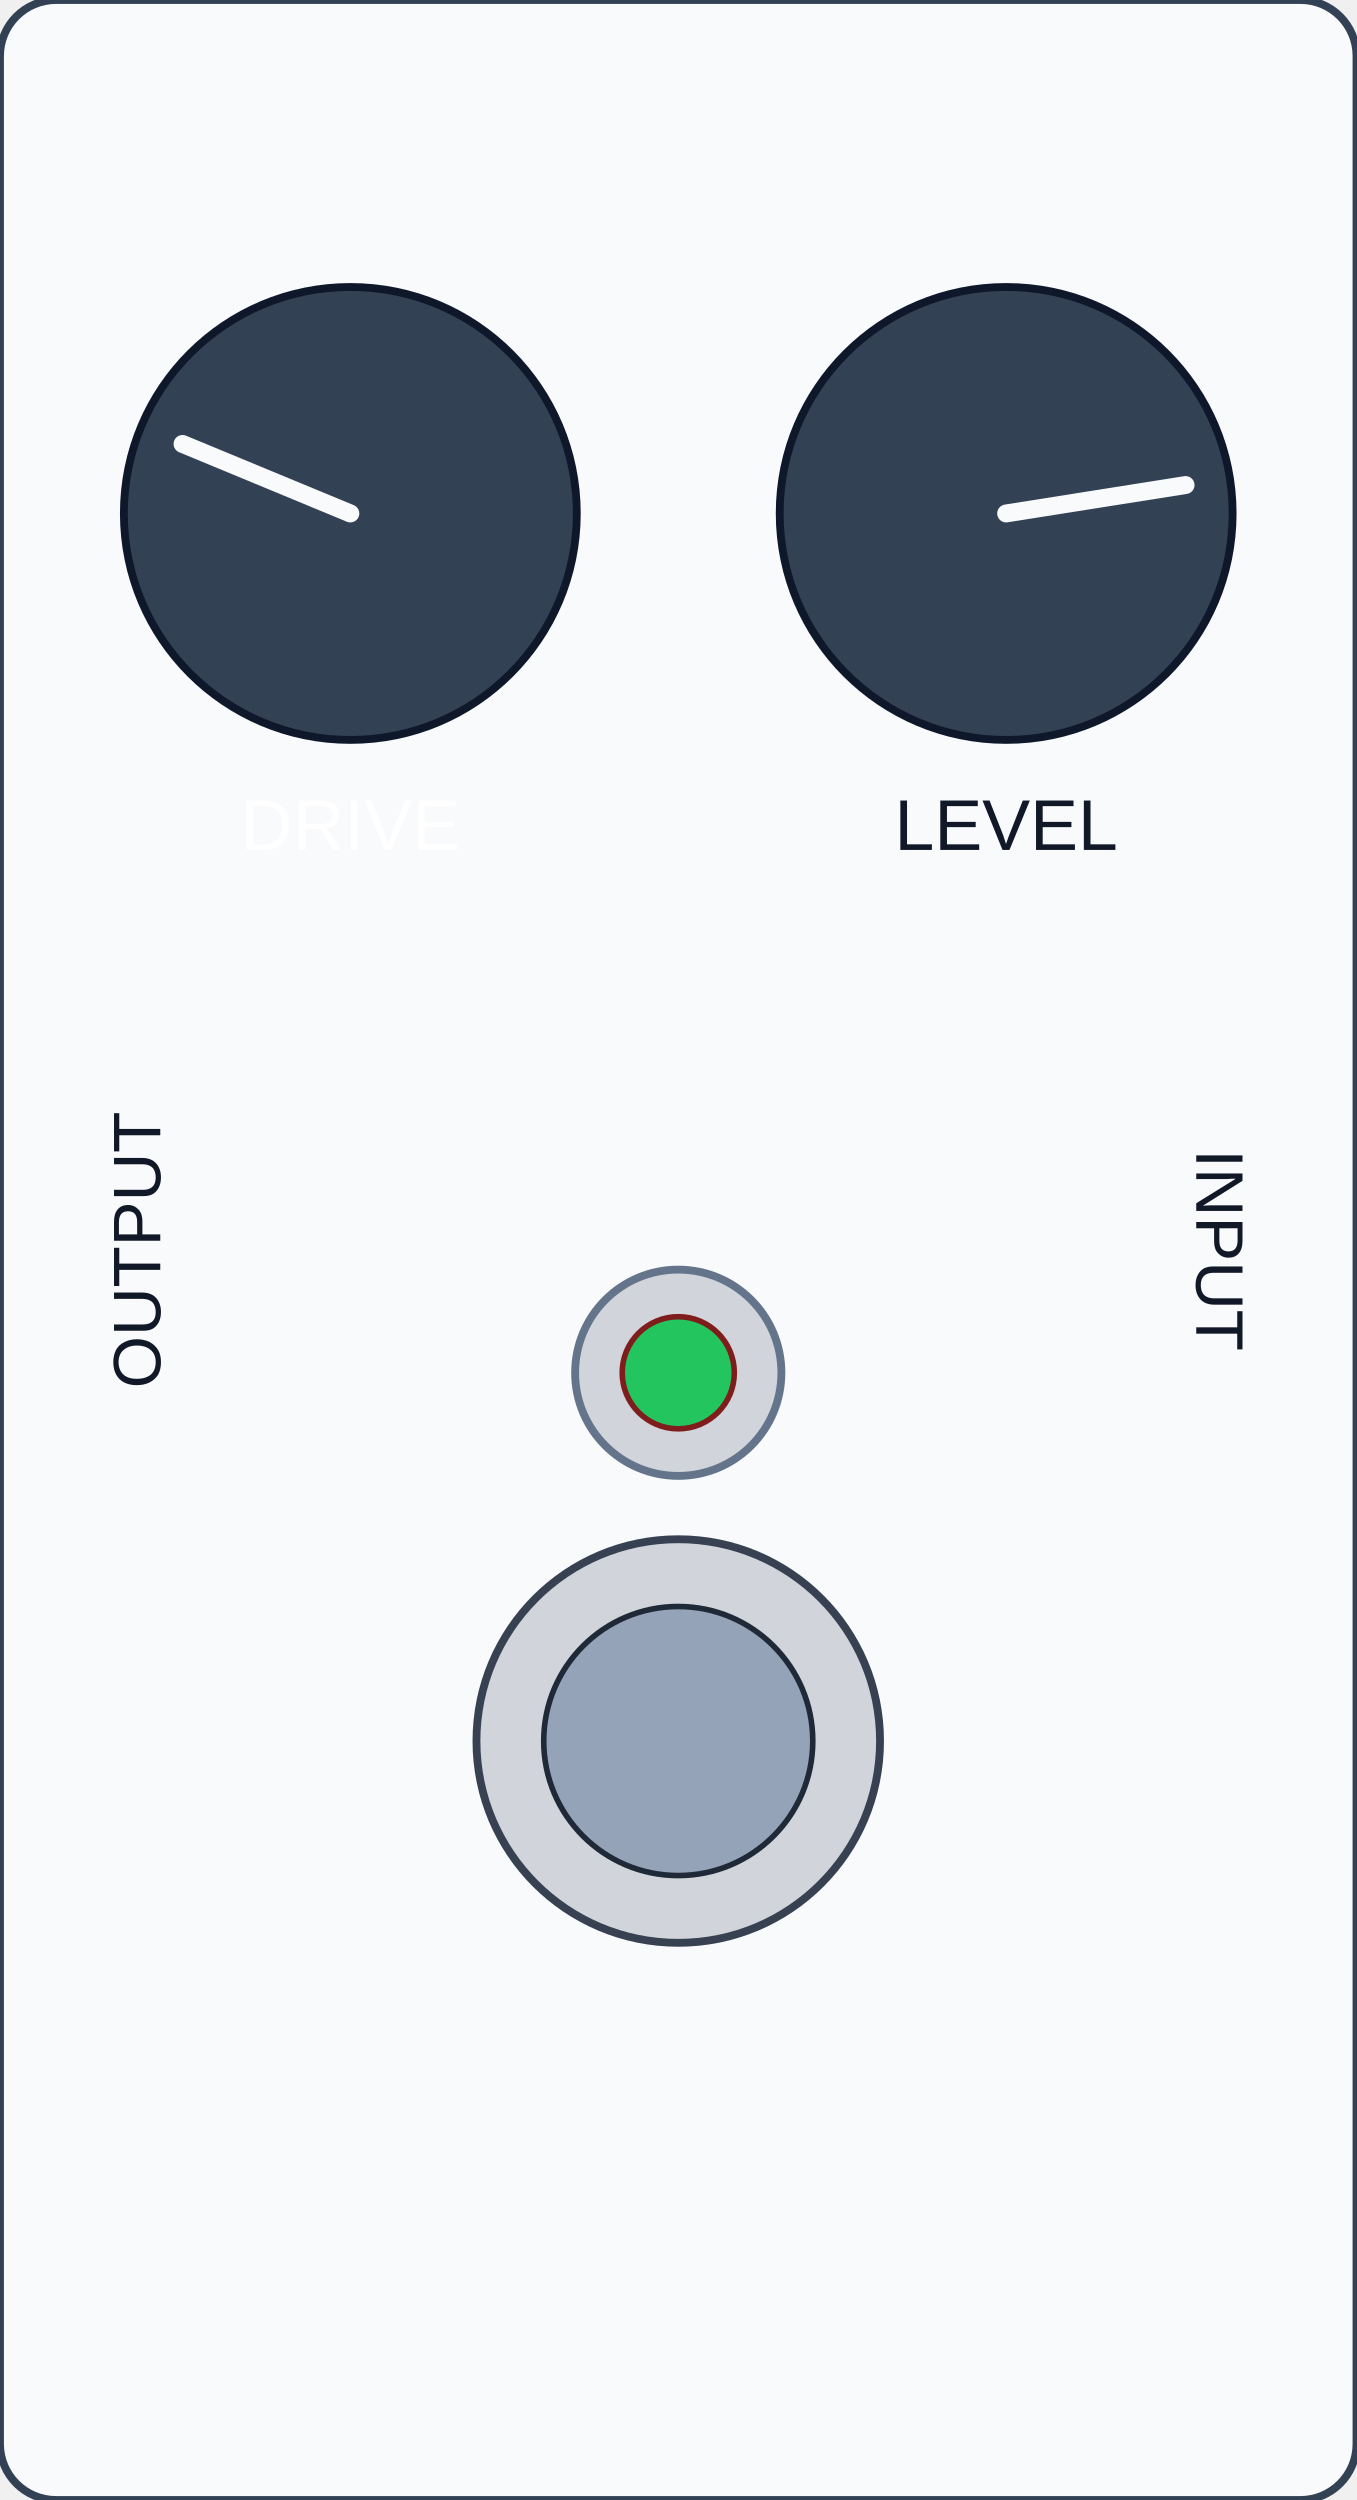
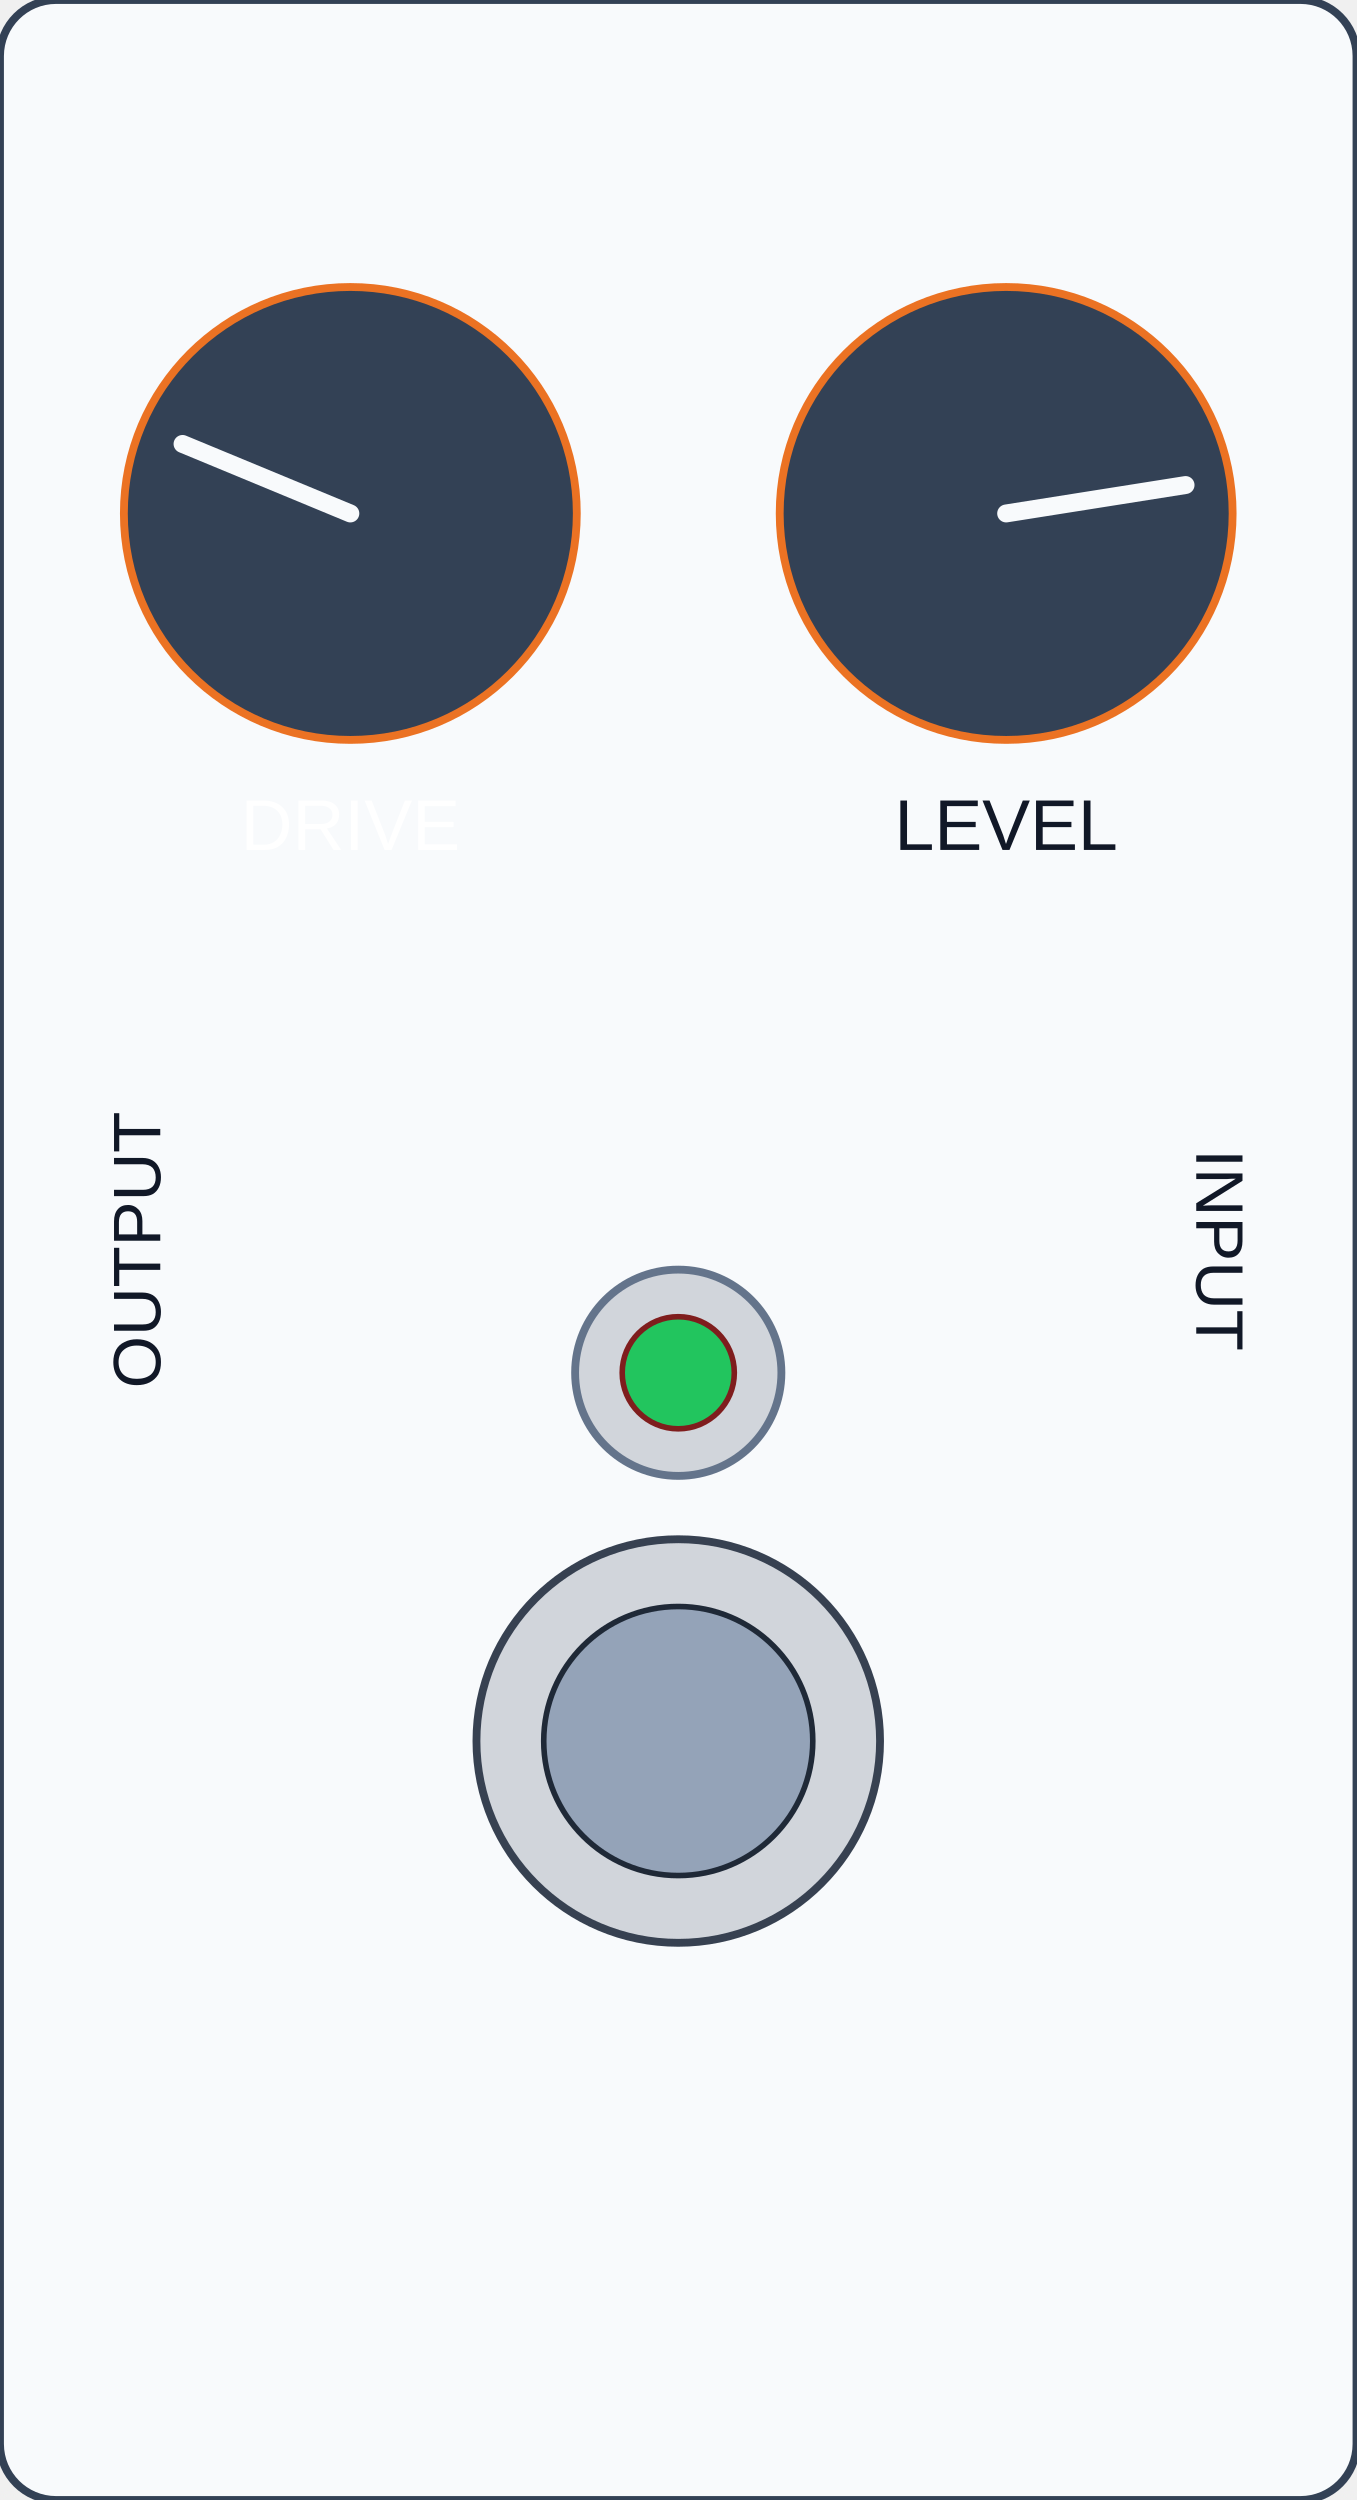
<svg xmlns="http://www.w3.org/2000/svg" role="img" aria-labelledby="stompbox-preview-top-title stompbox-preview-top-desc" width="60.5mm" height="111.5mm" viewBox="0 0 60.5 111.5" data-view="top" data-units="mm">
  <defs>
    <style>.case{fill:#f8fafc;stroke:#334155;stroke-width:.35}.decal-bounds{fill:none;stroke:#475569;stroke-width:.18;stroke-dasharray:1.5 1}</style>
  </defs>
  <g data-enclosure-id="box-1590b" data-enclosure-view="top">
    <rect class="case" x="0" y="0" width="60.5" height="111.5" rx="2.5" fill="#f97316" stroke="#7c2d12" />
  </g>
  <g data-decal-id="label-knob-GAIN" data-decal-kind="text" data-face="top" transform="translate(15.625 37) rotate(0)">
    <text class="label-text" x="0" y="0" text-anchor="middle" dominant-baseline="middle" font-family="Arial,sans-serif" font-size="3.2" fill="#ffffff">DRIVE</text>
  </g>
  <g data-decal-id="label-knob-LEVEL" data-decal-kind="text" data-face="top" transform="translate(44.875 37) rotate(0)">
    <text class="label-text" x="0" y="0" text-anchor="middle" dominant-baseline="middle" font-family="Arial,sans-serif" font-size="3.2" fill="#111827">LEVEL</text>
  </g>
  <g data-decal-id="label-jack-IN" data-decal-kind="text" data-face="top" transform="translate(54.2 55.75) rotate(90)">
    <text class="label-text" x="0" y="0" text-anchor="middle" dominant-baseline="middle" font-family="Arial,sans-serif" font-size="3" fill="#111827">INPUT</text>
  </g>
  <g data-decal-id="label-jack-OUT" data-decal-kind="text" data-face="top" transform="translate(6.3 55.75) rotate(-90)">
    <text class="label-text" x="0" y="0" text-anchor="middle" dominant-baseline="middle" font-family="Arial,sans-serif" font-size="3" fill="#111827">OUTPUT</text>
  </g>
-   <g data-part-id="knob-GAIN" data-part-profile-id="knob-mxr-style-fluted-small" data-part-family="knob" data-control-id="GAIN" data-face="top" data-provenance="auto-generated" data-knob-rotation-deg="-67.5">
-     <circle class="knob-body" cx="15.625" cy="22.9" r="10.1" fill="#334155" stroke="#0f172a" stroke-width=".35" />
+   <g data-part-id="knob-GAIN" data-part-profile-id="knob-mxr-style-fluted-small" data-part-family="knob" data-control-id="GAIN" data-face="top" data-provenance="auto-generated" data-knob-rotation-deg="67.5">
+     <circle class="knob-body" cx="15.625" cy="22.9" r="10.1" fill="#334155" stroke="#eb7223" stroke-width=".35" />
    <line class="knob-indicator" x1="15.625" y1="22.9" x2="15.625" y2="14.8" stroke="#f8fafc" stroke-width=".8" stroke-linecap="round" transform="rotate(-67.5 15.625 22.9)" />
  </g>
-   <g data-part-id="knob-LEVEL" data-part-profile-id="knob-mxr-style-fluted-small" data-part-family="knob" data-control-id="LEVEL" data-face="top" data-provenance="auto-generated" data-knob-rotation-deg="81">
-     <circle class="knob-body" cx="44.875" cy="22.9" r="10.1" fill="#334155" stroke="#0f172a" stroke-width=".35" />
+   <g data-part-id="knob-LEVEL" data-part-profile-id="knob-mxr-style-fluted-small" data-part-family="knob" data-control-id="LEVEL" data-face="top" data-provenance="auto-generated" data-knob-rotation-deg="-81">
+     <circle class="knob-body" cx="44.875" cy="22.9" r="10.1" fill="#334155" stroke="#eb7223" stroke-width=".35" />
    <line class="knob-indicator" x1="44.875" y1="22.9" x2="44.875" y2="14.8" stroke="#f8fafc" stroke-width=".8" stroke-linecap="round" transform="rotate(81 44.875 22.9)" />
  </g>
  <g data-part-id="led-LED1" data-part-profile-id="led-bezel-lh5" data-part-family="led" data-control-id="LED1" data-face="top" data-provenance="auto-generated" data-led-emissive="true">
    <circle class="led-bezel-ring" cx="30.25" cy="61.225" r="4.6" fill="#d1d5db" stroke="#64748b" stroke-width=".35" />
    <circle class="led-lens" cx="30.25" cy="61.225" r="2.5" fill="#22c55e" fill-opacity="1" stroke="#7f1d1d" stroke-width=".25" />
  </g>
  <g data-part-id="switch-SW1" data-part-profile-id="switch-3pdt-pic-pbs24302" data-part-family="footswitch" data-control-id="SW1" data-face="top" data-provenance="auto-generated" data-footswitch-pressed="false">
    <circle class="footswitch-nut" cx="30.25" cy="77.65" r="9" fill="#d1d5db" stroke="#374151" stroke-width=".35" />
    <circle class="footswitch-button" cx="30.25" cy="77.65" r="6" fill="#94a3b8" stroke="#1f2937" stroke-width=".25" />
  </g>
</svg>
